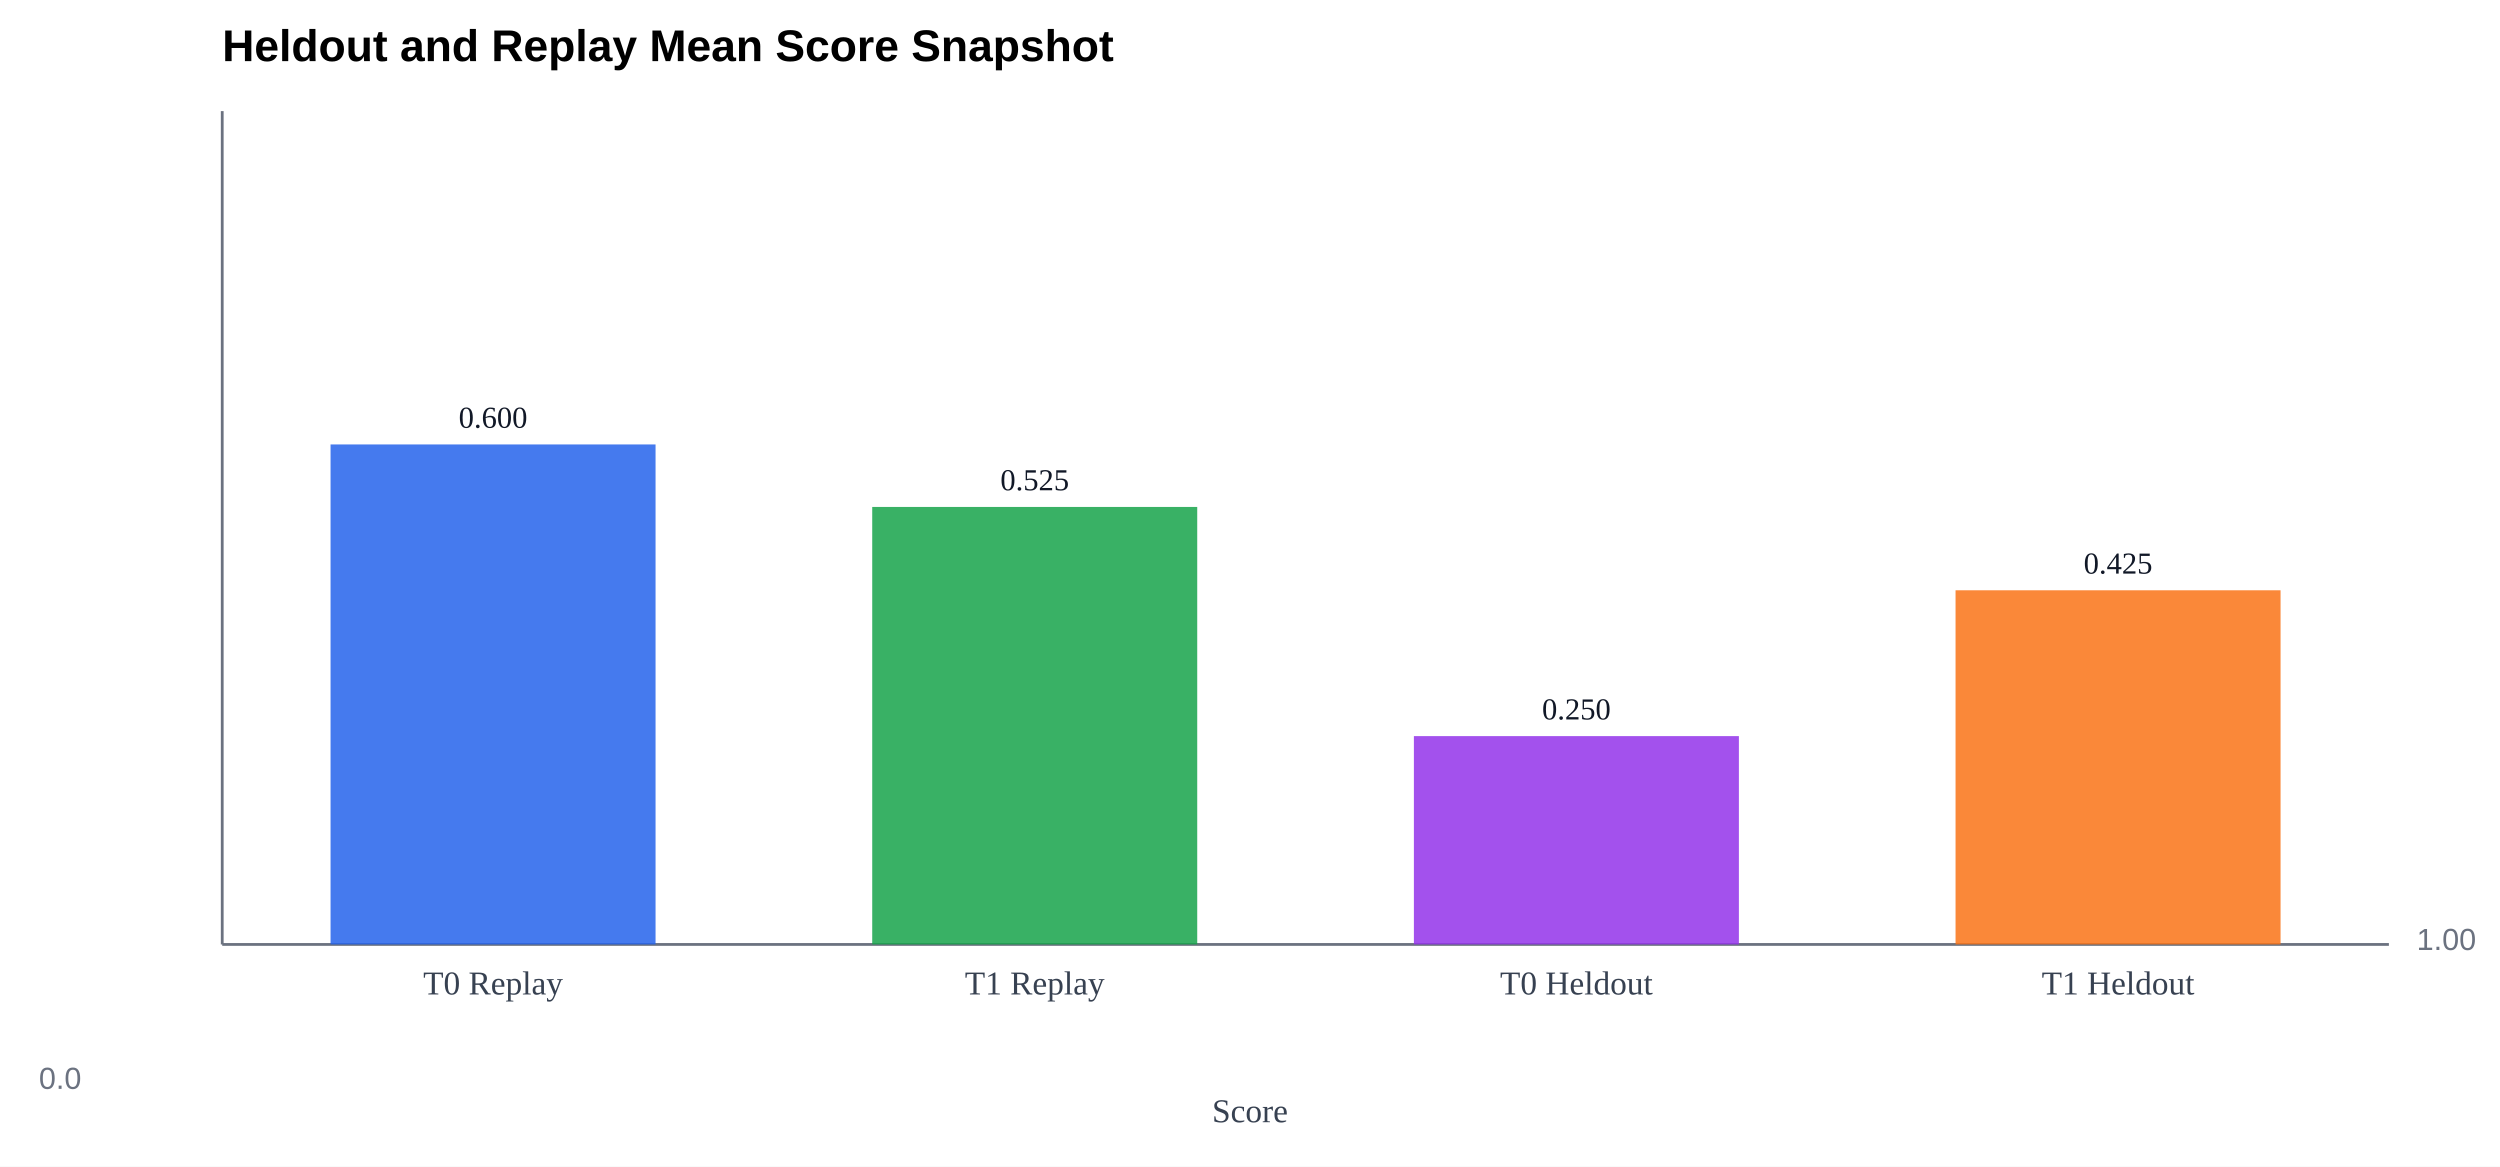
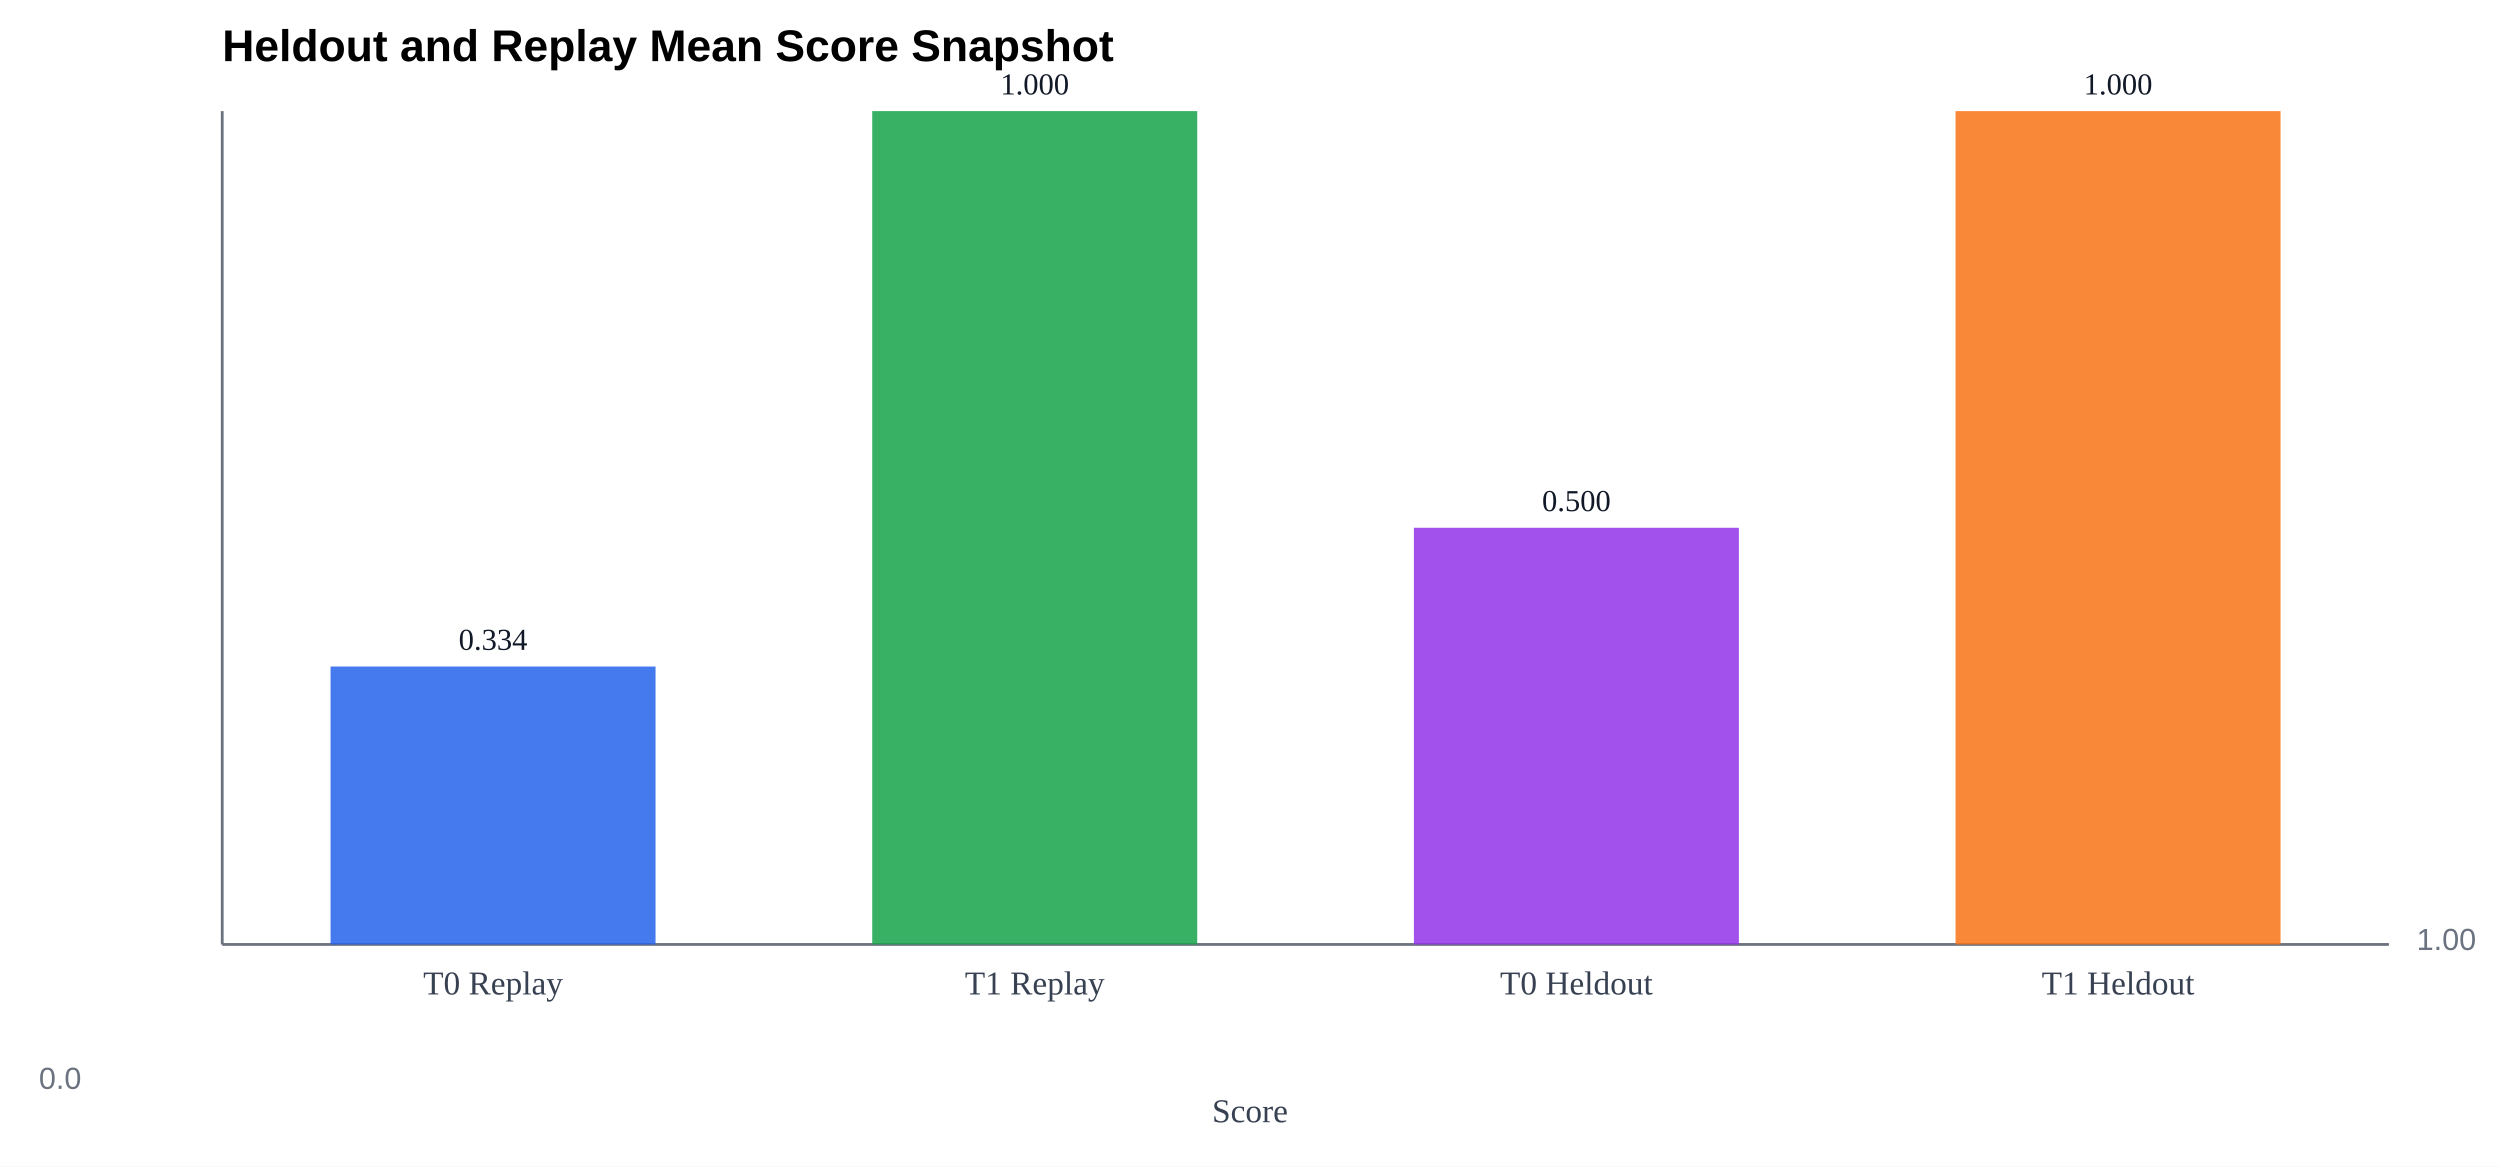
<svg xmlns="http://www.w3.org/2000/svg" width="900" height="420" viewBox="0 0 900 420">
  <rect x="0" y="0" width="100%" height="100%" fill="#ffffff" />
  <text x="80" y="22" font-family="Arial" font-size="16" font-weight="700">Heldout and Replay Mean Score Snapshot</text>
  <line x1="80" y1="40" x2="80" y2="340" stroke="#6b7280" stroke-width="1" />
  <line x1="80" y1="340" x2="860" y2="340" stroke="#6b7280" stroke-width="1" />
-   <rect x="119.00" y="160.00" width="117.00" height="180.00" fill="#2563eb" opacity="0.85" />
-   <text x="177.50" y="154.00" text-anchor="middle" font-size="11" fill="#111827">0.600</text>
+   <rect x="119.00" y="239.95" width="117.00" height="100.05" fill="#2563eb" opacity="0.85" />
+   <text x="177.50" y="233.95" text-anchor="middle" font-size="11" fill="#111827">0.334</text>
  <text x="177.50" y="358.00" text-anchor="middle" font-size="12" fill="#374151">T0 Replay</text>
-   <rect x="314.00" y="182.50" width="117.00" height="157.50" fill="#16a34a" opacity="0.85" />
-   <text x="372.50" y="176.50" text-anchor="middle" font-size="11" fill="#111827">0.525</text>
+   <rect x="314.00" y="40.00" width="117.00" height="300.00" fill="#16a34a" opacity="0.85" />
+   <text x="372.50" y="34.00" text-anchor="middle" font-size="11" fill="#111827">1.000</text>
  <text x="372.50" y="358.00" text-anchor="middle" font-size="12" fill="#374151">T1 Replay</text>
-   <rect x="509.00" y="265.00" width="117.00" height="75.00" fill="#9333ea" opacity="0.85" />
-   <text x="567.50" y="259.00" text-anchor="middle" font-size="11" fill="#111827">0.250</text>
+   <rect x="509.00" y="190.00" width="117.00" height="150.00" fill="#9333ea" opacity="0.85" />
+   <text x="567.50" y="184.00" text-anchor="middle" font-size="11" fill="#111827">0.500</text>
  <text x="567.50" y="358.00" text-anchor="middle" font-size="12" fill="#374151">T0 Heldout</text>
-   <rect x="704.00" y="212.50" width="117.00" height="127.50" fill="#f97316" opacity="0.85" />
-   <text x="762.50" y="206.50" text-anchor="middle" font-size="11" fill="#111827">0.425</text>
+   <rect x="704.00" y="40.00" width="117.00" height="300.00" fill="#f97316" opacity="0.85" />
+   <text x="762.50" y="34.00" text-anchor="middle" font-size="11" fill="#111827">1.000</text>
  <text x="762.50" y="358.00" text-anchor="middle" font-size="12" fill="#374151">T1 Heldout</text>
  <text x="14" y="392" font-family="Arial, Helvetica, sans-serif" font-size="11" fill="#6b7280" font-weight="normal">0.0</text>
  <text x="870" y="342" font-family="Arial, Helvetica, sans-serif" font-size="11" fill="#6b7280" font-weight="normal">1.00</text>
  <text x="450.0" y="404" text-anchor="middle" font-size="12" fill="#374151">Score</text>
</svg>
